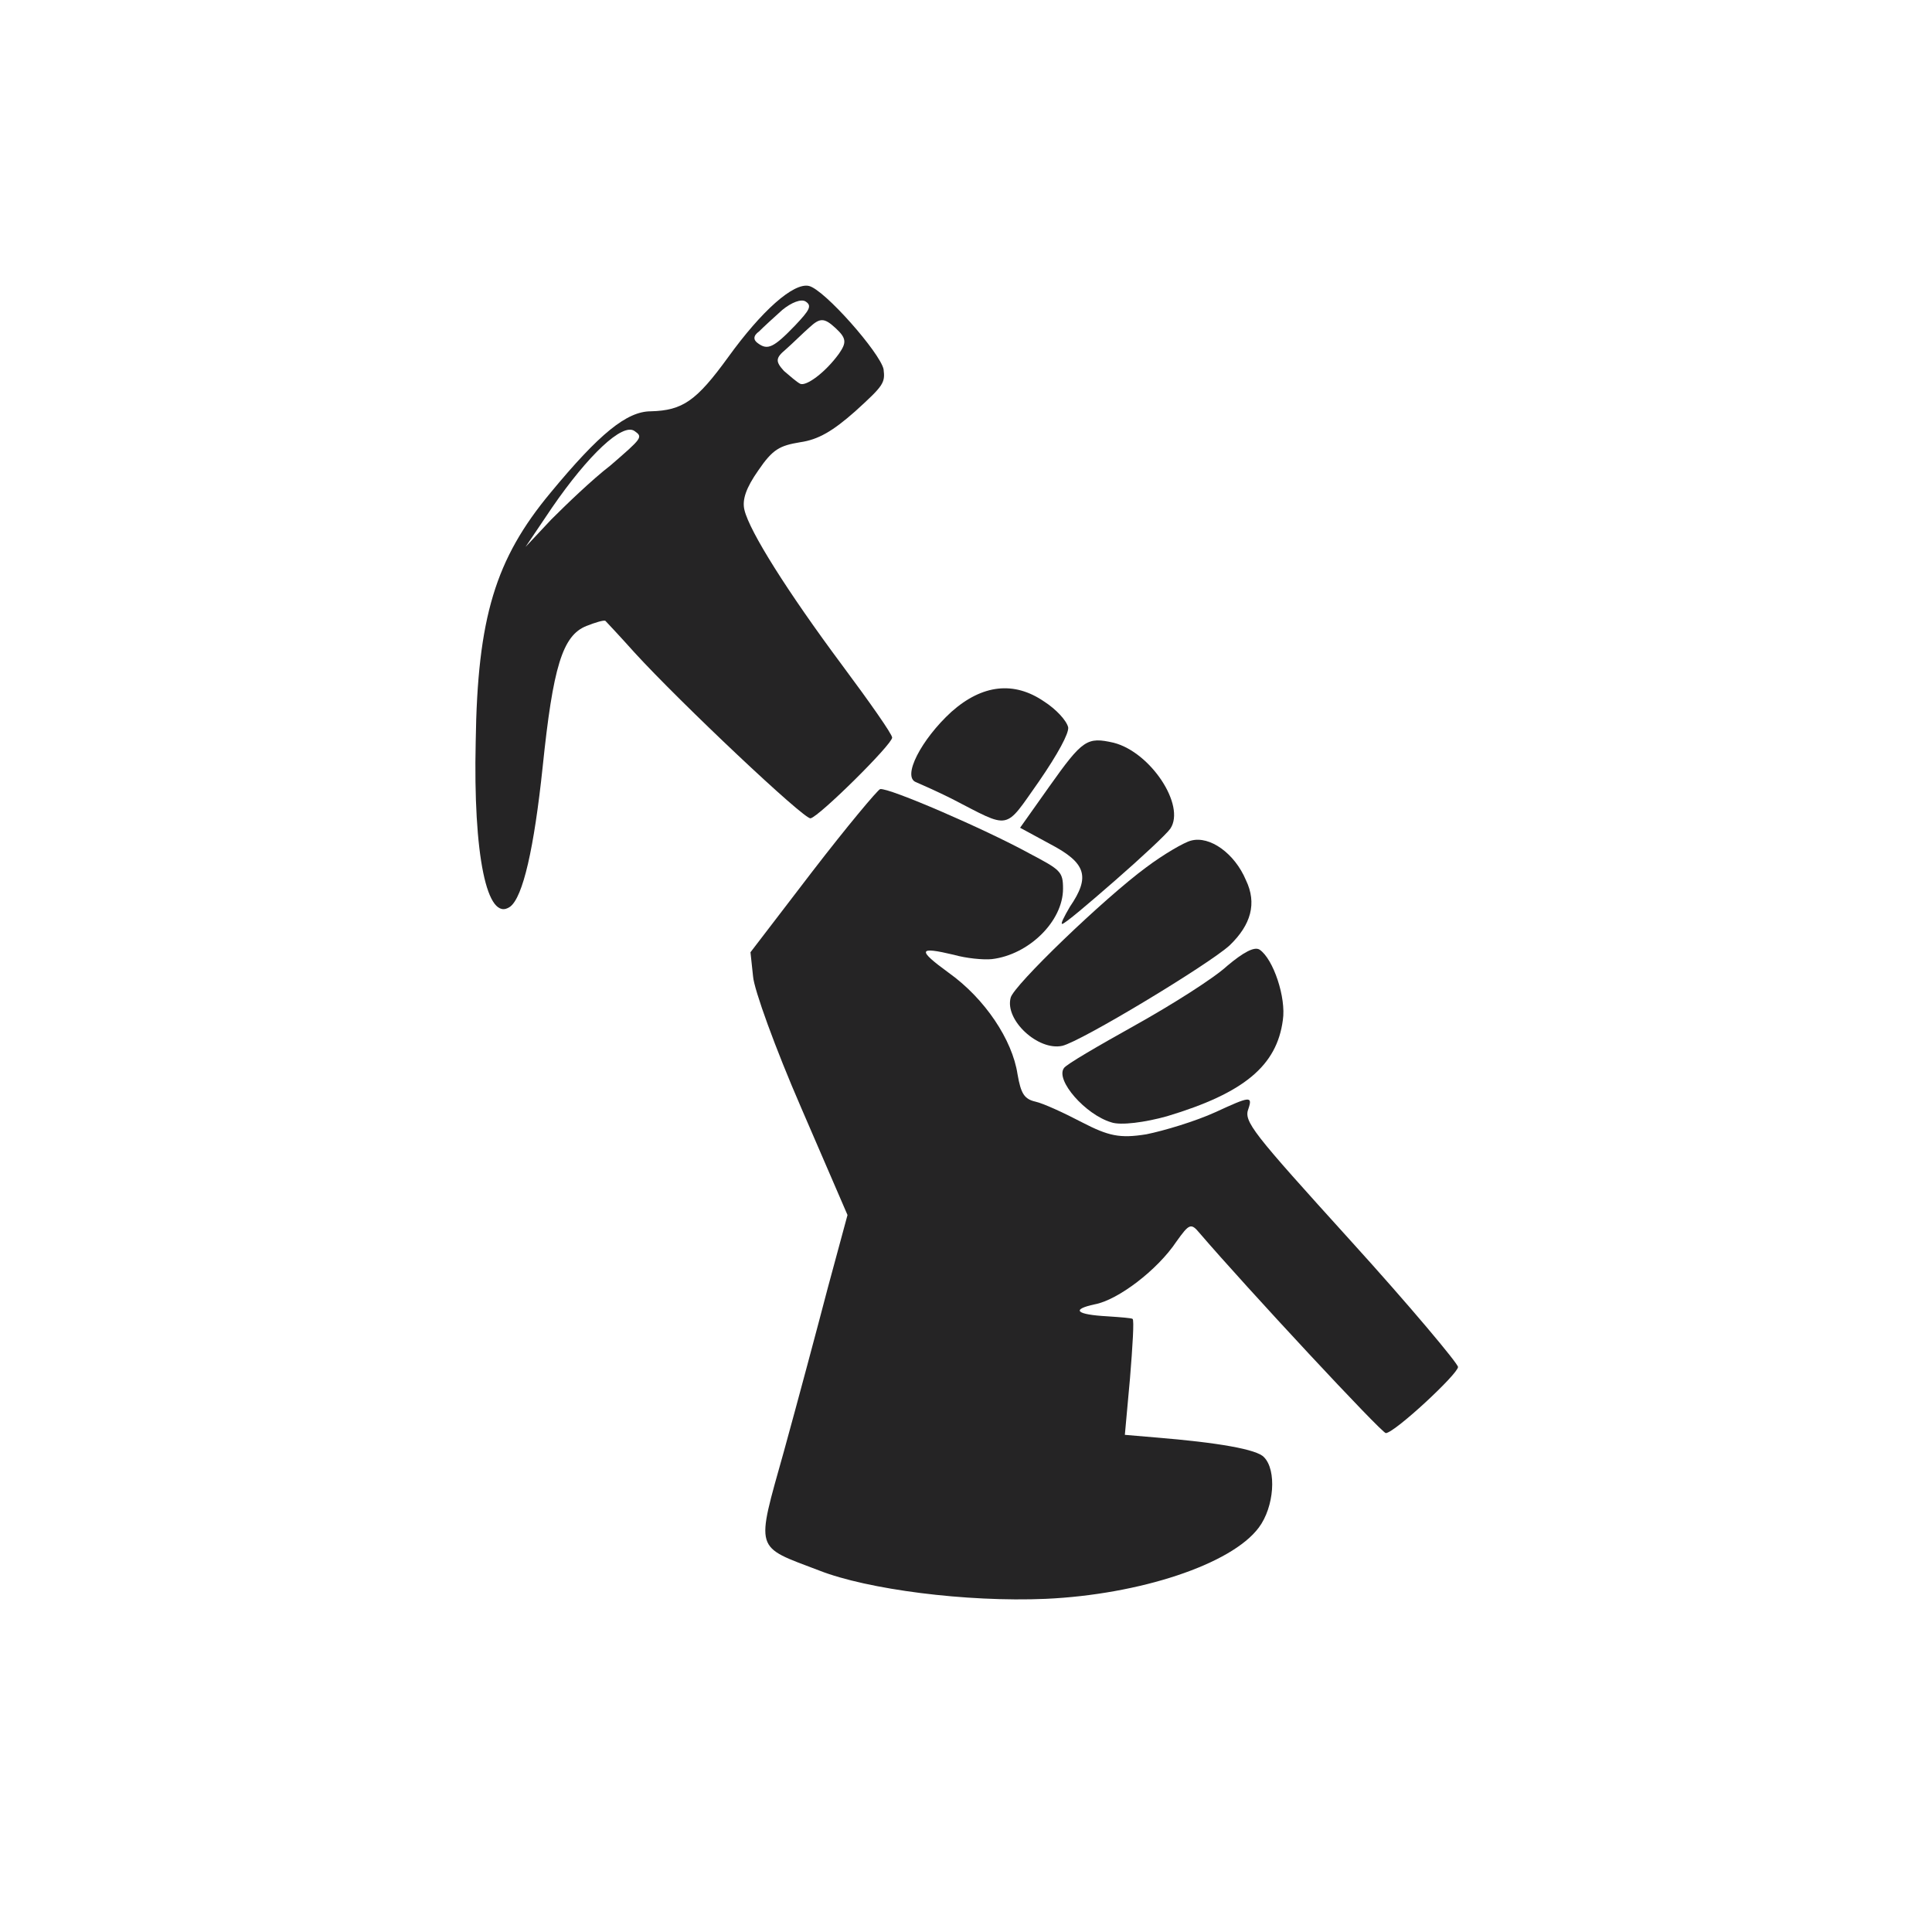
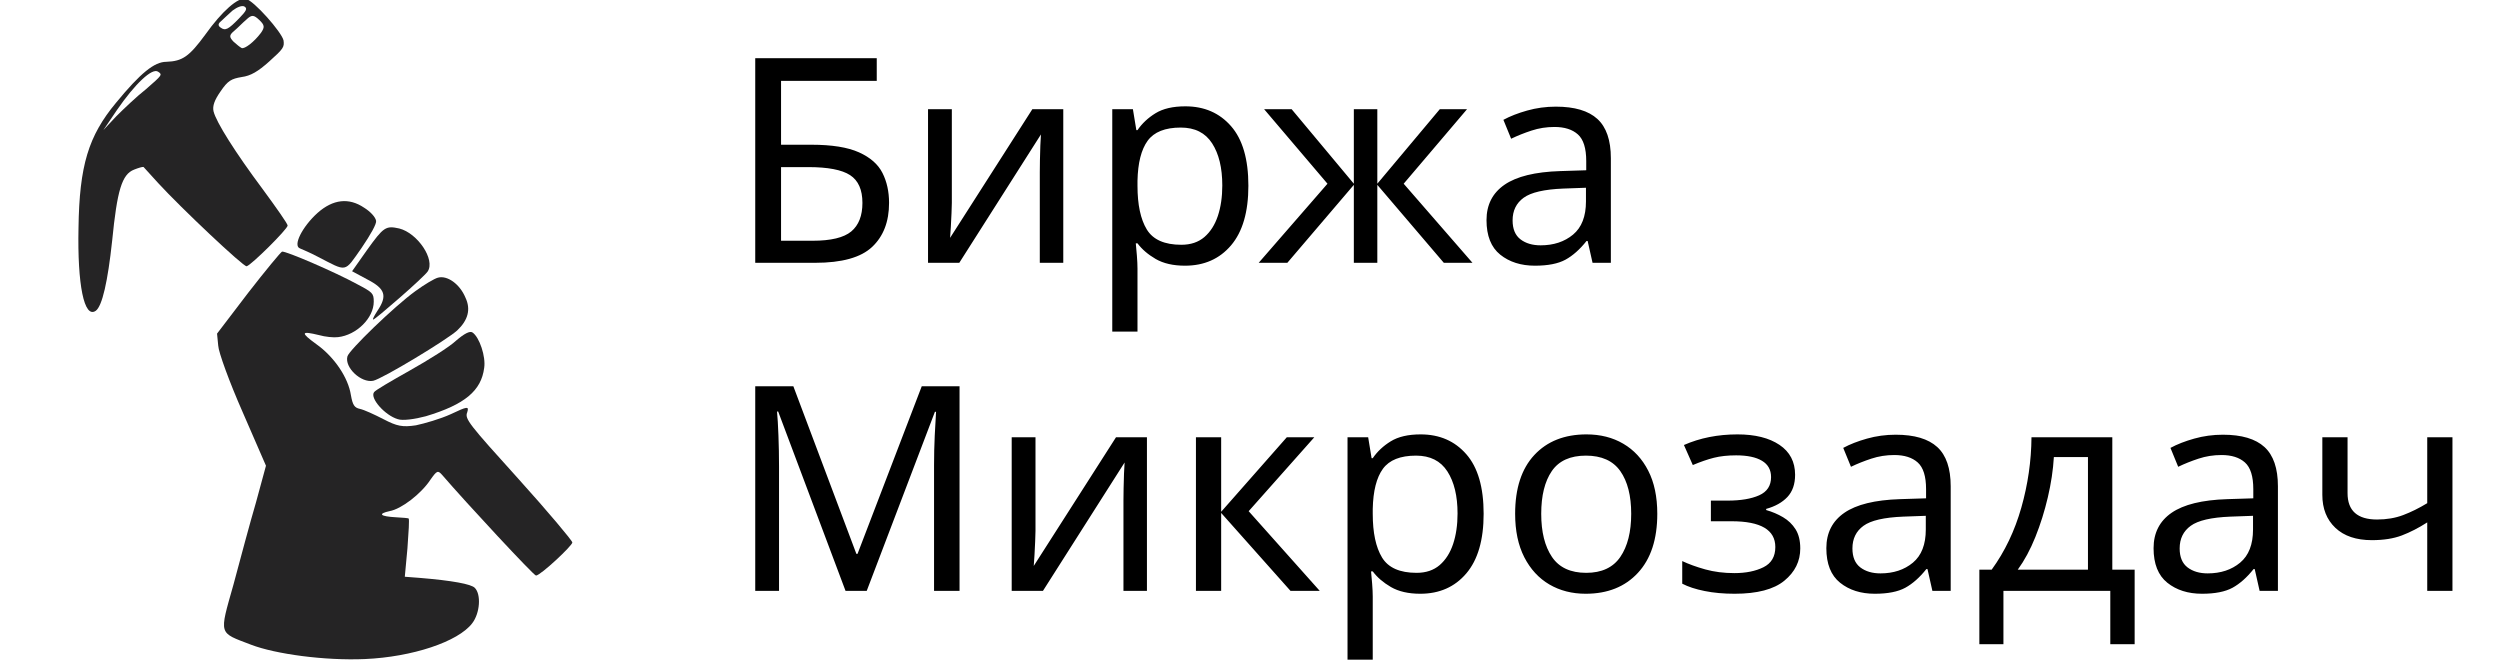
- <svg xmlns="http://www.w3.org/2000/svg" version="1.1" id="Слой_1" x="0px" y="0px" viewBox="0 0 225 225" style="enable-background:new 0 0 225 225;" xml:space="preserve">
+ <svg xmlns="http://www.w3.org/2000/svg" version="1.1" id="Слой_1" x="0px" y="0px" viewBox="0 0 853.5 225" style="enable-background:new 0 0 853.5 225;" xml:space="preserve">
  <style type="text/css">
	.st0{fill:#252425;}
+ 	.st1{font-family:'Roboto-Light';}
+ 	.st2{font-size:97.825px;}
</style>
  <g>
-     <path class="st0" d="M121.6,81.7c-3.5-2.4-7.2-2-10.8,1.2c-3.5,3.2-5.8,7.6-4.1,8.2c0.7,0.3,2.5,1.1,4.1,1.9c7,3.6,6.1,3.8,10.2-2   c2.2-3.2,3.5-5.6,3.4-6.3C124.2,83.9,123,82.6,121.6,81.7z" />
-     <path class="st0" d="M129.4,130.7c1.1,0.4,4,0,6.5-0.7c9-2.7,12.8-5.9,13.5-11.2c0.4-2.6-1.1-7.1-2.7-8.2c-0.6-0.4-1.9,0.3-3.8,1.9   c-1.5,1.4-6.4,4.5-10.7,6.9c-4.3,2.4-8.1,4.6-8.3,5C122.9,125.8,126.4,129.8,129.4,130.7z" />
-     <path class="st0" d="M117.7,116.2c-0.7,2.6,3.2,6.2,6,5.6c2.2-0.5,17.1-9.5,19.5-11.7c2.5-2.4,3.2-4.9,1.9-7.6   c-1.3-3.1-4.2-5.2-6.4-4.6c-0.8,0.2-3.2,1.6-5.2,3.1C128.6,104.6,118,114.8,117.7,116.2z" />
-     <path class="st0" d="M123.7,107.6c0.3,0,3-2.3,6.1-5c3.1-2.7,6.1-5.5,6.5-6.1c1.8-2.7-2.3-8.9-6.6-10c-3.1-0.7-3.6-0.4-7.5,5.1   l-3.4,4.8l3.5,1.9c4.2,2.2,4.7,3.8,2.3,7.3C123.9,106.8,123.5,107.6,123.7,107.6z" />
-     <path class="st0" d="M91.3,169c-3.3,11.8-3.5,11,4.1,13.9c5.6,2.2,17.1,3.7,26.4,3.3c10.9-0.5,21.6-4,24.8-8.3   c1.8-2.4,2.1-6.7,0.6-8.2c-0.8-0.9-5.3-1.7-12.7-2.3l-3.5-0.3l0.6-6.6c0.3-3.7,0.5-6.8,0.3-6.9c-0.1-0.1-1.4-0.2-2.9-0.3   c-3.7-0.2-4.3-0.8-1.5-1.4c2.7-0.5,7.3-4,9.5-7.3c1.5-2.1,1.7-2.2,2.7-1c5.4,6.3,21.3,23.4,21.7,23.3c1.1-0.1,8.4-6.9,8.4-7.7   c0-0.4-5.6-7.1-12.5-14.7c-11.5-12.7-12.5-13.9-11.9-15.4c0.5-1.5,0.1-1.4-3.8,0.4c-2.4,1.1-6.1,2.2-8.1,2.6   c-3.1,0.5-4.4,0.2-7.5-1.4c-2.1-1.1-4.5-2.2-5.4-2.4c-1.3-0.3-1.7-0.9-2.1-3.2c-0.6-4-3.8-8.8-8-11.8c-3.7-2.7-3.6-3.1,0.6-2.1   c1.4,0.4,3.4,0.6,4.4,0.5c4.3-0.5,8.3-4.4,8.3-8.2c0-2-0.3-2.2-3.9-4.1c-5.1-2.8-16.4-7.7-17.4-7.5c-0.3,0.1-3.9,4.4-7.9,9.6   l-7.2,9.4l0.3,2.8c0.1,1.5,2.6,8.4,5.6,15.3l5.4,12.5l-2.3,8.5C95.2,154.6,92.9,163.2,91.3,169z" />
-     <path class="st0" d="M84.8,41.6c-3.7,5.1-5.3,6.2-9,6.3c-2.8,0-6,2.6-11.7,9.5c-6.4,7.7-8.5,14.5-8.7,29c-0.3,13.1,1.3,21.1,4,19.2   c1.5-1.1,2.8-6.8,3.8-16.3c1.2-11.6,2.3-15.3,5.1-16.4c1-0.4,2-0.7,2.2-0.6c0.1,0.1,1.7,1.8,3.4,3.7c5.3,5.8,19.8,19.5,20.5,19.3   c1-0.2,9.5-8.6,9.5-9.4c0-0.4-2.6-4.1-5.8-8.4c-6.4-8.6-10.8-15.6-11.4-18.1c-0.3-1.2,0.2-2.6,1.6-4.6c1.7-2.5,2.5-2.9,4.9-3.3   c2.1-0.3,3.8-1.3,6.4-3.6c3.3-3,3.5-3.3,3.3-4.9c-0.4-1.9-6.9-9.3-8.7-9.7C92.4,32.9,88.7,36.2,84.8,41.6z M71.1,54.2   c-2.2,1.7-5.2,4.6-6.9,6.3l-3,3.2l3.1-4.6c4.2-6.1,8.2-9.9,9.6-8.9C74.9,50.9,74.8,51,71.1,54.2z M97.3,38.2c1.3,1.2,1.3,1.7,0.4,3   c-1.6,2.2-3.8,3.8-4.5,3.5c-0.4-0.2-1.2-0.9-1.9-1.5c-1-1.1-1-1.5,0.2-2.5c0.8-0.7,2-1.9,2.8-2.6C95.5,37,96,37,97.3,38.2z    M93.8,35.1c0.8,0.5,0.5,1-1.2,2.8c-2.5,2.6-3.2,2.9-4.3,2.1c-0.6-0.4-0.6-0.9,0.1-1.4c0.5-0.5,1.8-1.7,2.7-2.5   C92.2,35.2,93.3,34.8,93.8,35.1z" />
+     <path class="st0" d="M124.3,70.9c-5.2-3.5-10.6-2.9-15.9,1.8c-5.2,4.7-8.5,11.2-6,12.1c1,0.4,3.7,1.6,6,2.8c10.3,5.3,9,5.6,15-2.9   c3.2-4.7,5.2-8.3,5-9.3C128.2,74.1,126.4,72.2,124.3,70.9z" />
+     <path class="st0" d="M135.8,143.1c1.6,0.6,5.9,0,9.6-1c13.3-4,18.9-8.7,19.9-16.5c0.6-3.8-1.6-10.5-4-12.1   c-0.9-0.6-2.8,0.4-5.6,2.8c-2.2,2.1-9.4,6.6-15.8,10.2s-11.9,6.8-12.2,7.4C126.2,135.9,131.4,141.8,135.8,143.1z" />
+     <path class="st0" d="M118.6,121.7c-1,3.8,4.7,9.1,8.8,8.3c3.2-0.7,25.2-14,28.7-17.2c3.7-3.5,4.7-7.2,2.8-11.2   c-1.9-4.6-6.2-7.7-9.4-6.8c-1.2,0.3-4.7,2.4-7.7,4.6C134.6,104.6,119,119.7,118.6,121.7z" />
+     <path class="st0" d="M127.4,109.1c0.4,0,4.4-3.4,9-7.4s9-8.1,9.6-9c2.7-4-3.4-13.1-9.7-14.7c-4.6-1-5.3-0.6-11.1,7.5l-5,7.1   l5.2,2.8c6.2,3.2,6.9,5.6,3.4,10.8C127.7,107.9,127.1,109.1,127.4,109.1z" />
+     <path class="st0" d="M79.7,199.6c-4.9,17.4-5.2,16.2,6,20.5c8.3,3.2,25.2,5.5,38.9,4.9c16.1-0.7,31.8-5.9,36.6-12.2   c2.7-3.5,3.1-9.9,0.9-12.1c-1.2-1.3-7.8-2.5-18.7-3.4l-5.2-0.4l0.9-9.7c0.4-5.5,0.7-10,0.4-10.2c-0.1-0.1-2.1-0.3-4.3-0.4   c-5.5-0.3-6.3-1.2-2.2-2.1c4-0.7,10.8-5.9,14-10.8c2.2-3.1,2.5-3.2,4-1.5c8,9.3,31.4,34.5,32,34.3c1.6-0.1,12.4-10.2,12.4-11.3   c0-0.6-8.3-10.5-18.4-21.7c-16.9-18.7-18.4-20.5-17.5-22.7c0.7-2.2,0.1-2.1-5.6,0.6c-3.5,1.6-9,3.2-11.9,3.8   c-4.6,0.7-6.5,0.3-11.1-2.1c-3.1-1.6-6.6-3.2-8-3.5c-1.9-0.4-2.5-1.3-3.1-4.7c-0.9-5.9-5.6-13-11.8-17.4c-5.5-4-5.3-4.6,0.9-3.1   c2.1,0.6,5,0.9,6.5,0.7c6.3-0.7,12.2-6.5,12.2-12.1c0-2.9-0.4-3.2-5.7-6c-7.5-4.1-24.2-11.3-25.6-11.1c-0.4,0.1-5.7,6.5-11.6,14.1   l-10.6,13.9l0.4,4.1c0.1,2.2,3.8,12.4,8.3,22.6l8,18.4l-3.4,12.5C85.4,178.3,82,191,79.7,199.6z" />
+     <path class="st0" d="M70.1,11.8c-5.5,7.5-7.8,9.1-13.3,9.3c-4.1,0-8.8,3.8-17.2,14c-9.4,11.3-12.5,21.4-12.8,42.7   c-0.4,19.3,1.9,31.1,5.9,28.3c2.2-1.6,4.1-10,5.6-24C40,65,41.6,59.5,45.8,57.9c1.5-0.6,2.9-1,3.2-0.9c0.1,0.1,2.5,2.7,5,5.5   c7.8,8.5,29.2,28.7,30.2,28.4c1.5-0.3,14-12.7,14-13.9c0-0.6-3.8-6-8.5-12.4C80.3,52,73.8,41.7,72.9,38c-0.4-1.8,0.3-3.8,2.4-6.8   c2.5-3.7,3.7-4.3,7.2-4.9c3.1-0.4,5.6-1.9,9.4-5.3c4.9-4.4,5.2-4.9,4.9-7.2C96.2,11,86.6,0.1,83.9-0.4C81.3-1,75.8,3.8,70.1,11.8z    M49.9,30.4c-3.2,2.5-7.7,6.8-10.2,9.3l-4.4,4.7l4.6-6.8C46.1,28.6,52,23,54,24.5C55.5,25.5,55.4,25.6,49.9,30.4z M88.5,6.8   c1.9,1.8,1.9,2.5,0.6,4.4c-2.4,3.2-5.6,5.6-6.6,5.2c-0.6-0.3-1.8-1.3-2.8-2.2c-1.5-1.6-1.5-2.2,0.3-3.7c1.2-1,2.9-2.8,4.1-3.8   C85.9,5,86.6,5,88.5,6.8z M83.4,2.2c1.2,0.7,0.7,1.5-1.8,4.1c-3.7,3.8-4.7,4.3-6.3,3.1c-0.9-0.6-0.9-1.3,0.1-2.1   c0.7-0.7,2.7-2.5,4-3.7C81,2.4,82.6,1.8,83.4,2.2z" />
  </g>
+   <text transform="matrix(1 0 0 1 248.3535 89.7222)">
+     <tspan x="0" y="0" class="st1 st2">Биржа</tspan>
+     <tspan x="0" y="112" class="st1 st2">Микрозадач</tspan>
+   </text>
</svg>
